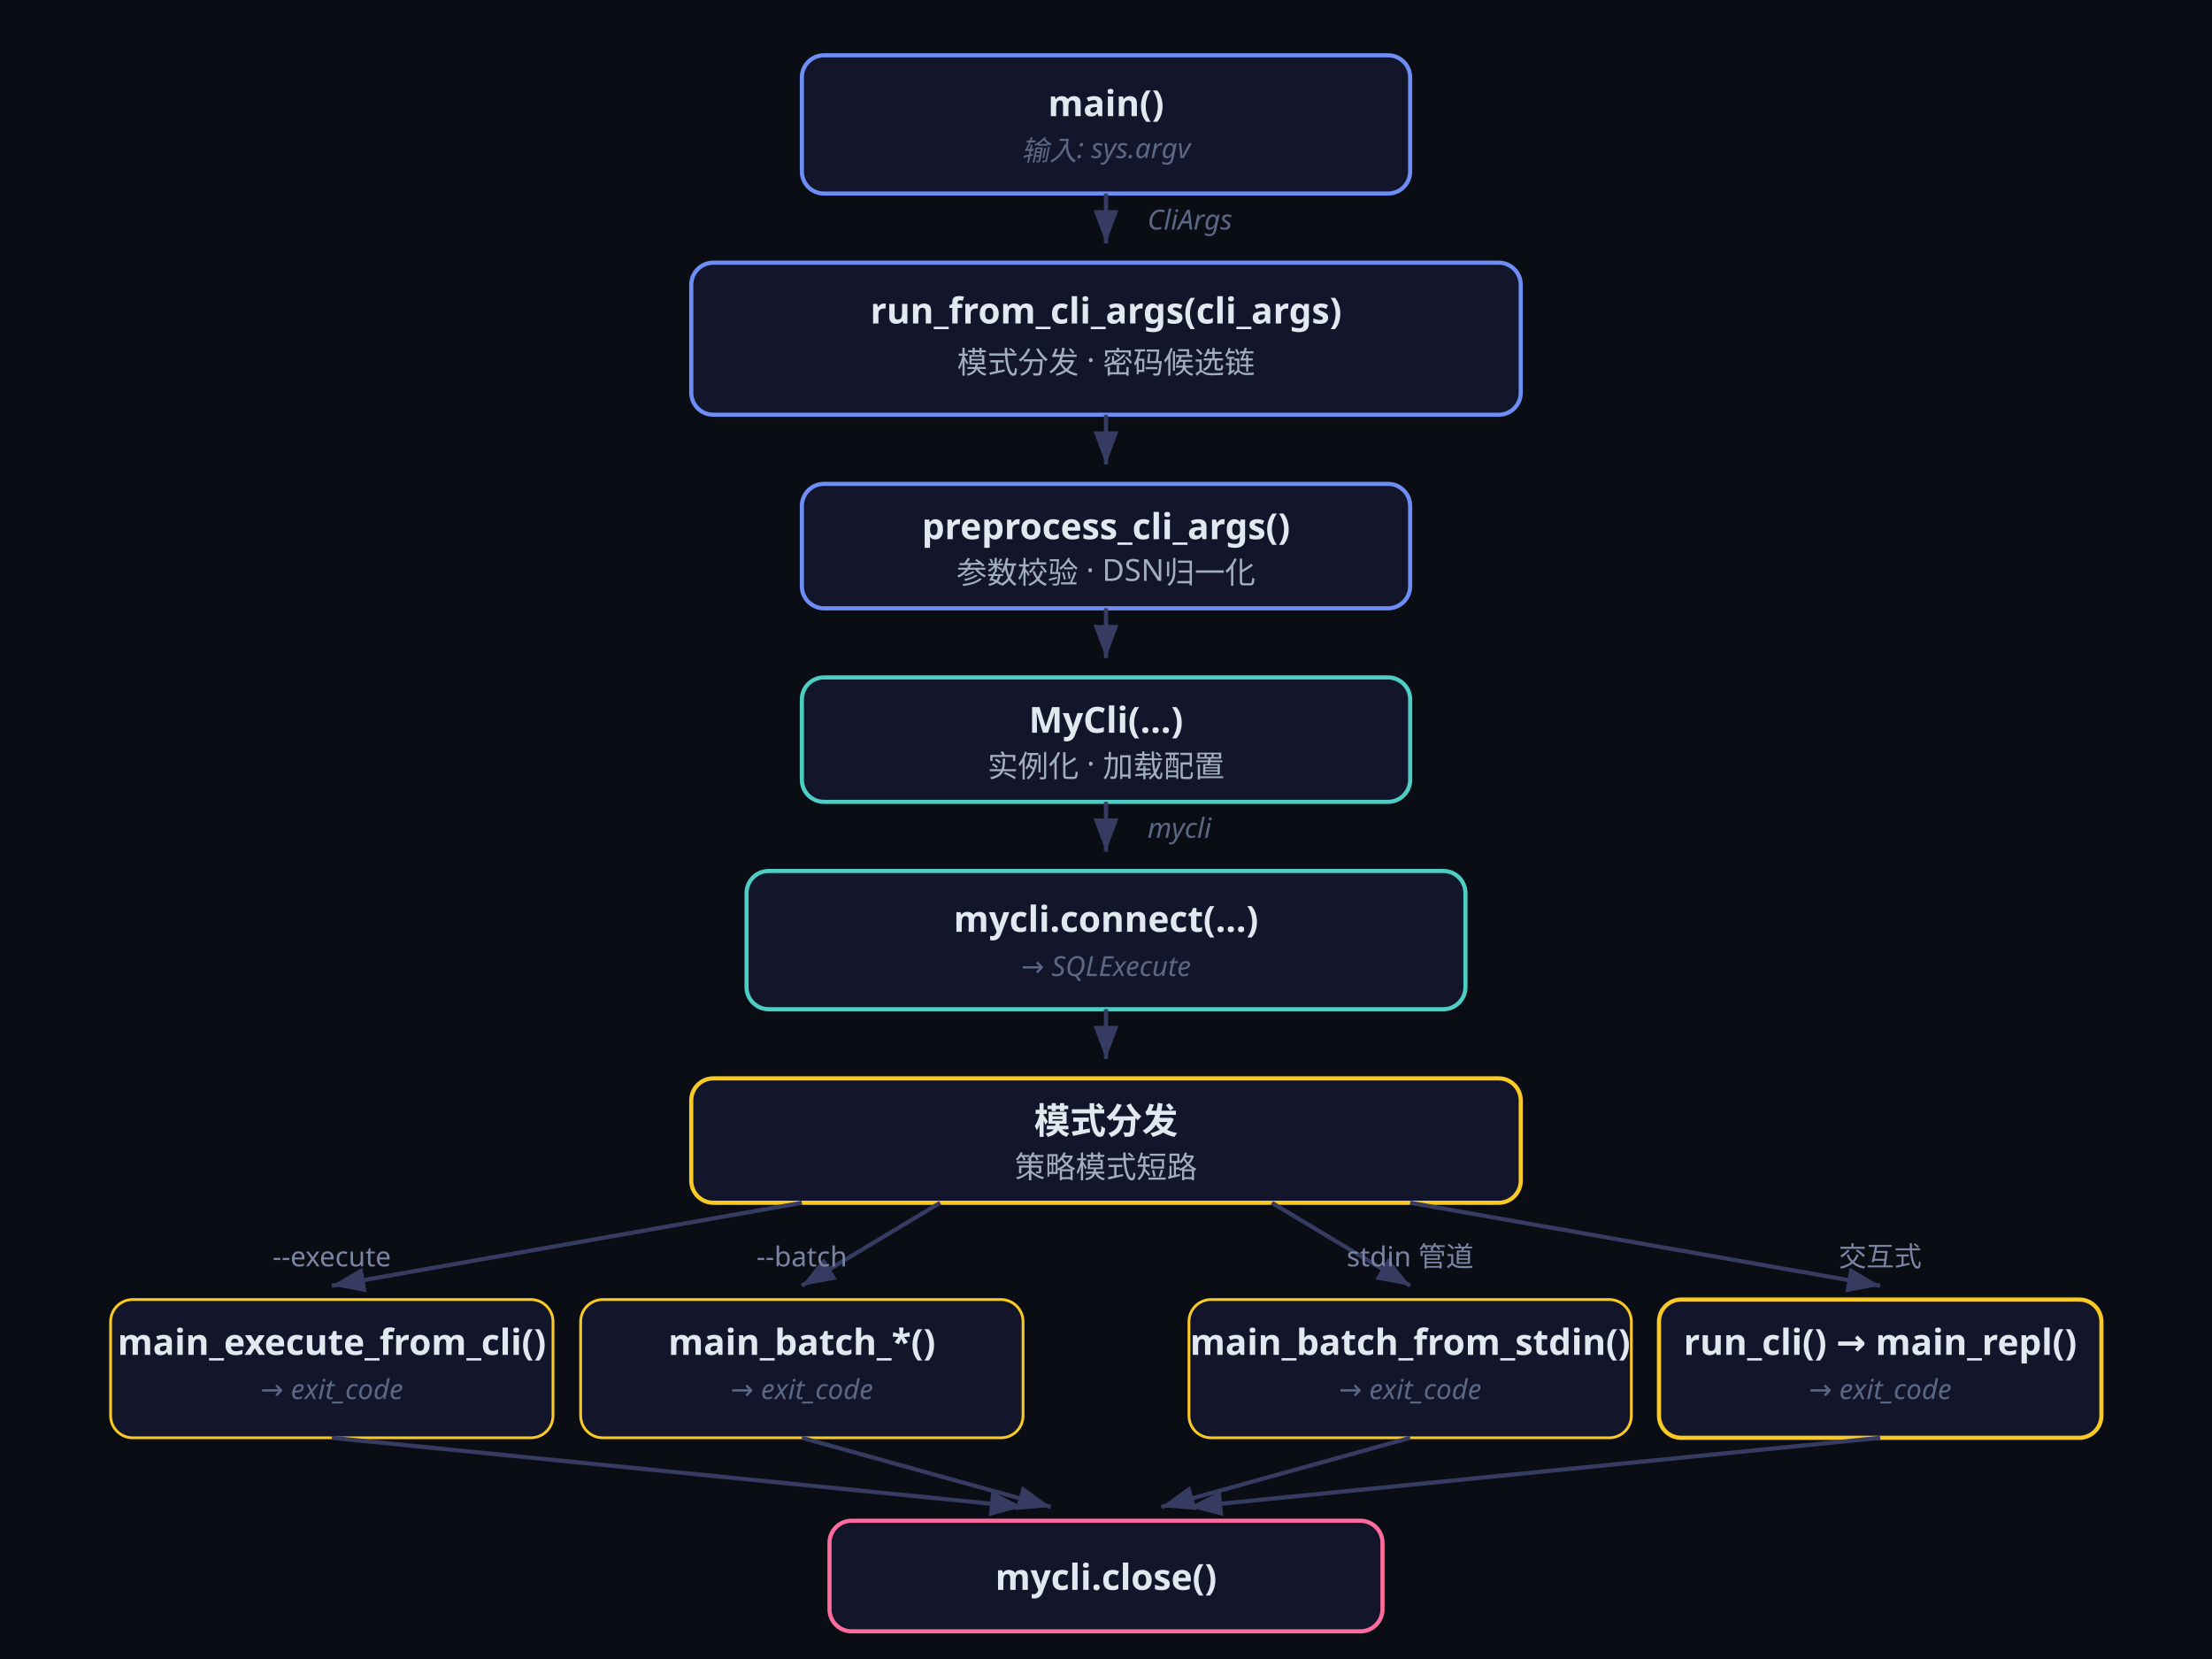
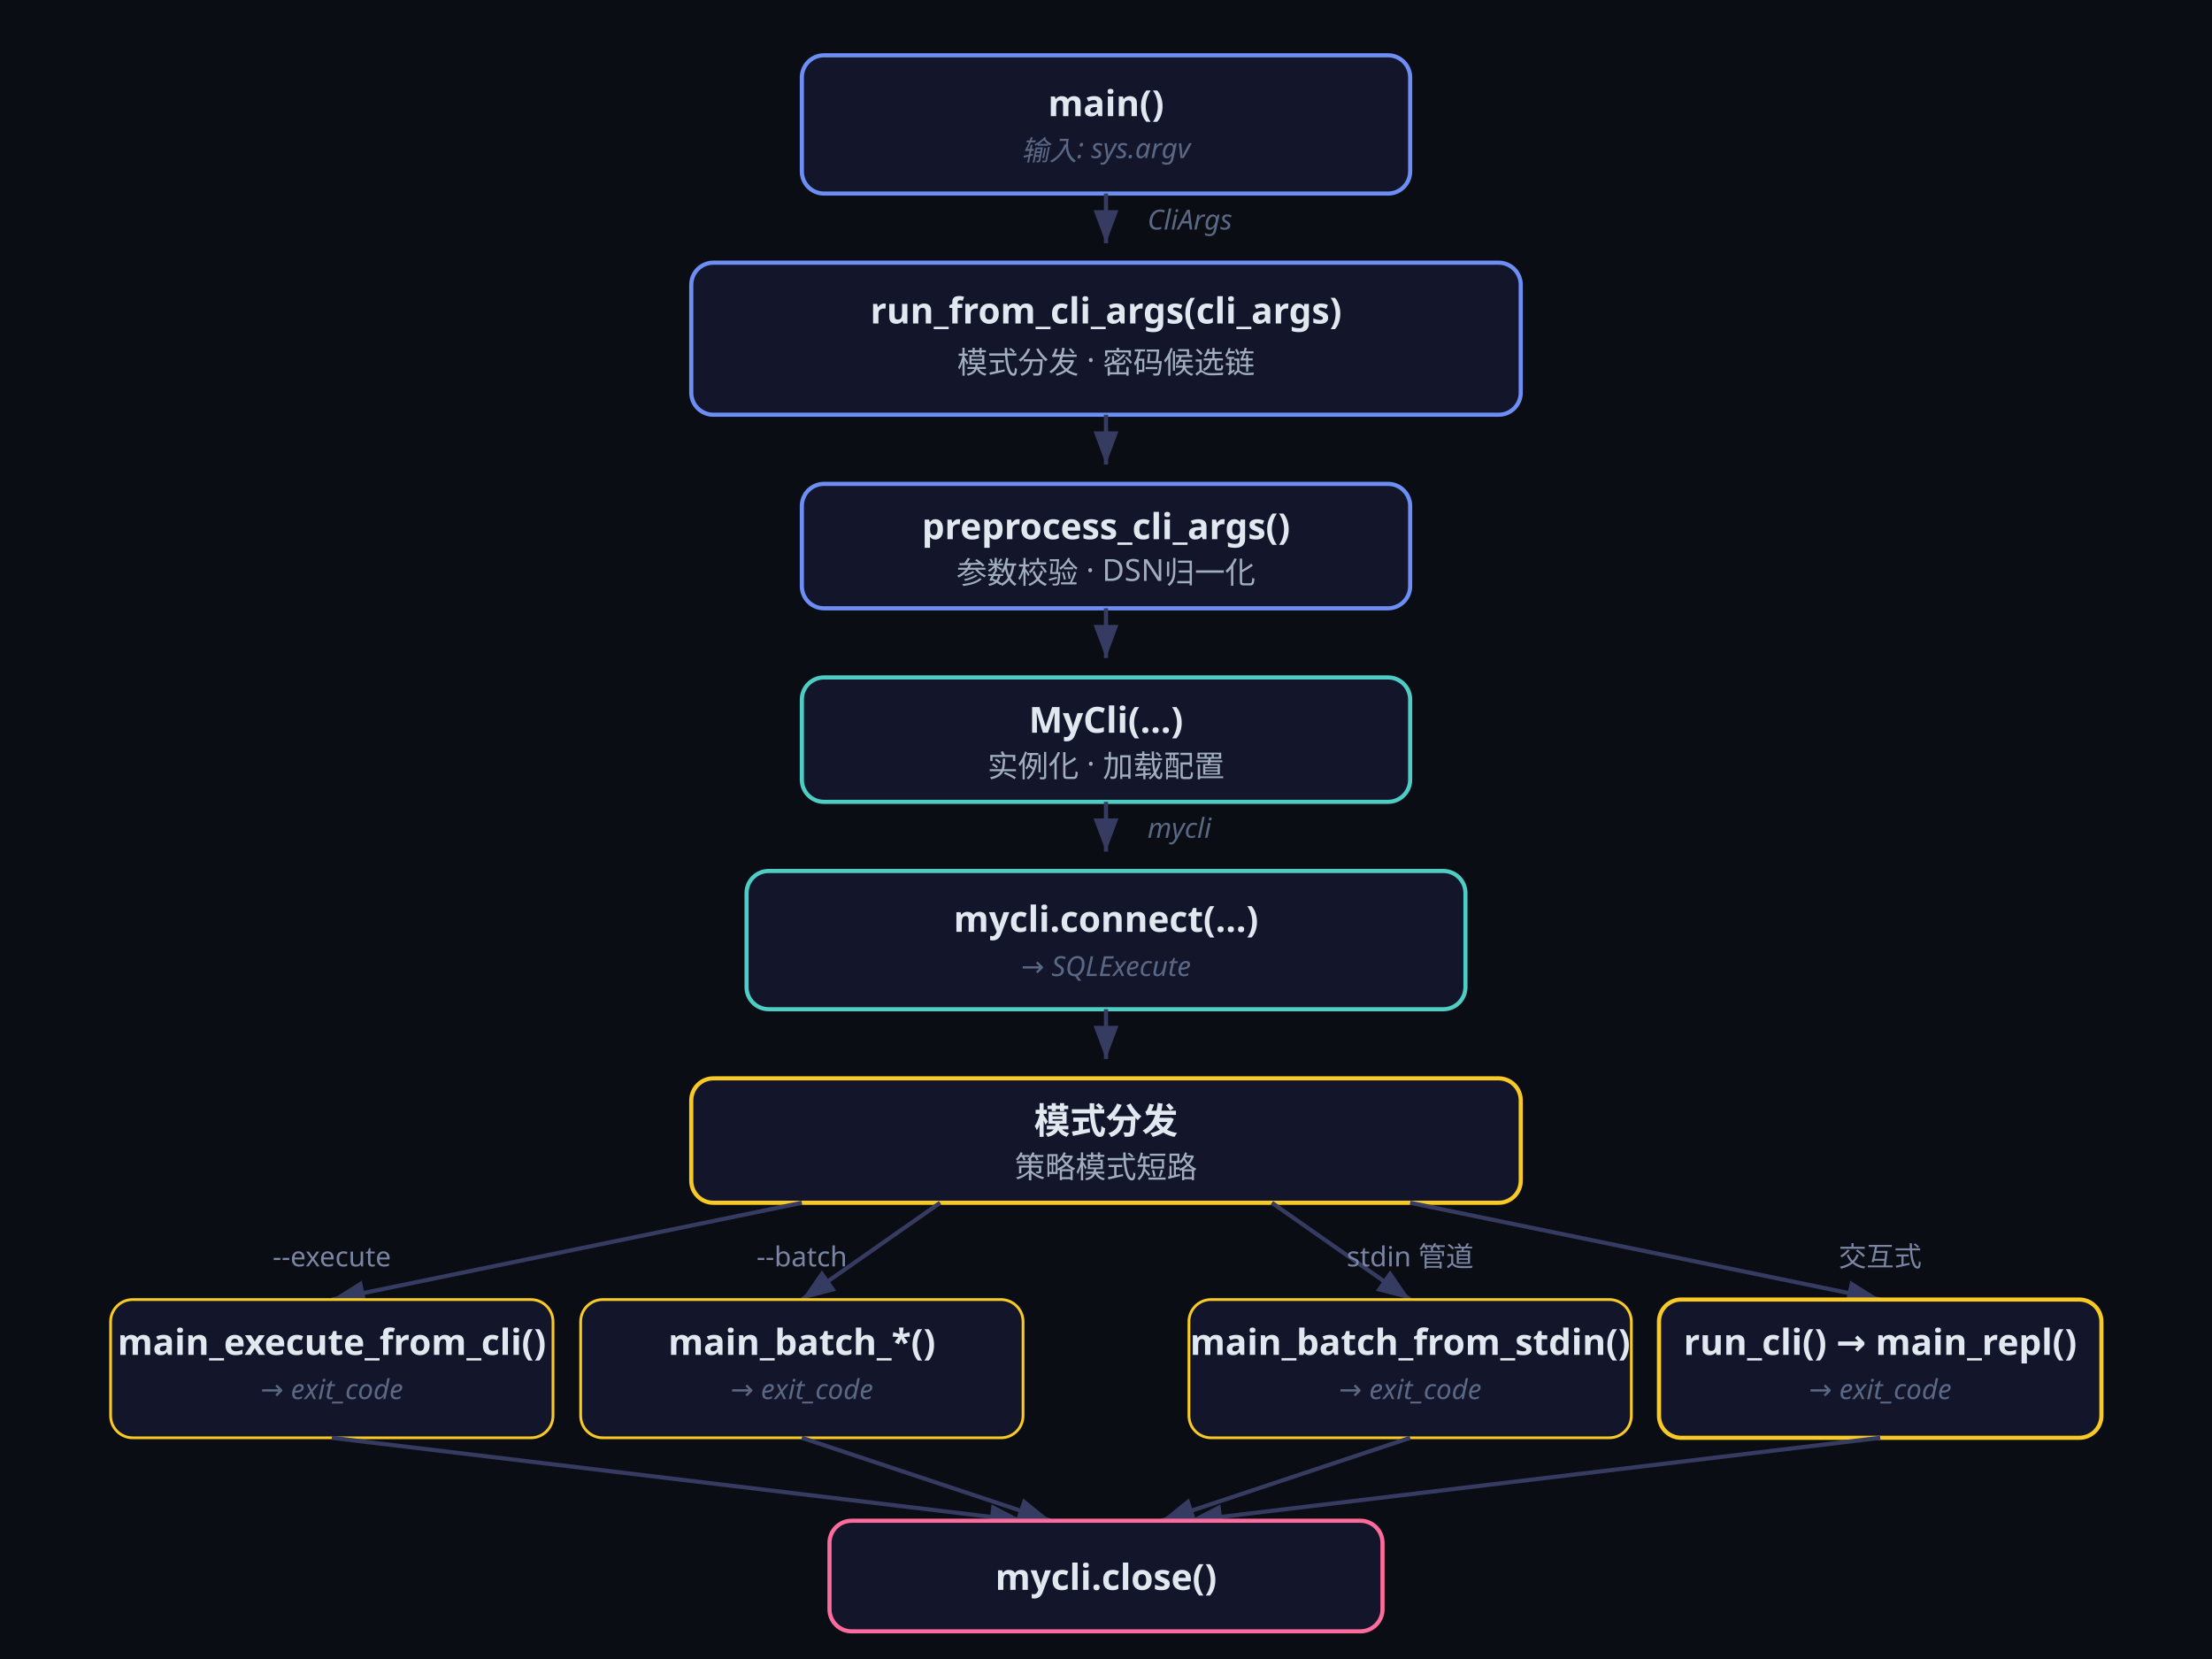
<svg xmlns="http://www.w3.org/2000/svg" width="800" height="600" viewBox="0 0 800 600">
  <rect width="800" height="600" fill="#0b0d14" />
  <style>
    .label { font-family: system-ui, sans-serif; font-size: 13px; font-weight: 600; fill: #e2e8f0; }
    .mod { font-family: system-ui, sans-serif; font-size: 11px; fill: #a0aec0; }
    .arrow { stroke: #363b62; stroke-width: 1.5; fill: none; }
    .branch { font-family: system-ui, sans-serif; font-size: 10px; fill: #7a85a3; }
    .dtype { font-family: system-ui, sans-serif; font-size: 10px; fill: #5a6885; font-style: italic; }
  </style>
  <rect x="290" y="20" width="220" height="50" rx="8" fill="#13162a" stroke="#6c8ef5" stroke-width="1.5" />
  <text x="400" y="42" text-anchor="middle" class="label" fill="#6c8ef5">main()</text>
  <text x="400" y="58" text-anchor="middle" class="dtype">输入: sys.argv</text>
  <path d="M 400 70 L 400 88" class="arrow" marker-end="url(#ah)" />
  <text x="415" y="83" class="dtype">CliArgs</text>
  <rect x="250" y="95" width="300" height="55" rx="8" fill="#13162a" stroke="#6c8ef5" stroke-width="1.5" />
  <text x="400" y="117" text-anchor="middle" class="label" fill="#6c8ef5">run_from_cli_args(cli_args)</text>
  <text x="400" y="135" text-anchor="middle" class="mod">模式分发 · 密码候选链</text>
  <path d="M 400 150 L 400 168" class="arrow" marker-end="url(#ah)" />
  <rect x="290" y="175" width="220" height="45" rx="8" fill="#13162a" stroke="#6c8ef5" stroke-width="1.5" />
  <text x="400" y="195" text-anchor="middle" class="label">preprocess_cli_args()</text>
  <text x="400" y="211" text-anchor="middle" class="mod">参数校验 · DSN归一化</text>
  <path d="M 400 220 L 400 238" class="arrow" marker-end="url(#ah)" />
  <rect x="290" y="245" width="220" height="45" rx="8" fill="#13162a" stroke="#4ecdc4" stroke-width="1.5" />
  <text x="400" y="265" text-anchor="middle" class="label" fill="#4ecdc4">MyCli(...)</text>
  <text x="400" y="281" text-anchor="middle" class="mod">实例化 · 加载配置</text>
  <path d="M 400 290 L 400 308" class="arrow" marker-end="url(#ah)" />
  <text x="415" y="303" class="dtype">mycli</text>
  <rect x="270" y="315" width="260" height="50" rx="8" fill="#13162a" stroke="#4ecdc4" stroke-width="1.5" />
  <text x="400" y="337" text-anchor="middle" class="label" fill="#4ecdc4">mycli.connect(...)</text>
  <text x="400" y="353" text-anchor="middle" class="dtype">→ SQLExecute</text>
  <path d="M 400 365 L 400 383" class="arrow" marker-end="url(#ah)" />
  <rect x="250" y="390" width="300" height="45" rx="8" fill="#13162a" stroke="#f9ca24" stroke-width="1.5" />
  <text x="400" y="410" text-anchor="middle" class="label" fill="#f9ca24">模式分发</text>
  <text x="400" y="426" text-anchor="middle" class="mod">策略模式短路</text>
-   <path d="M 290 435 L 120 465" class="arrow" marker-end="url(#ah)" />
-   <path d="M 340 435 L 290 465" class="arrow" marker-end="url(#ah)" />
-   <path d="M 460 435 L 510 465" class="arrow" marker-end="url(#ah)" />
-   <path d="M 510 435 L 680 465" class="arrow" marker-end="url(#ah)" />
+   <path d="M 290 435 L 120 470" class="arrow" marker-end="url(#ah)" />
+   <path d="M 340 435 L 290 470" class="arrow" marker-end="url(#ah)" />
+   <path d="M 460 435 L 510 470" class="arrow" marker-end="url(#ah)" />
+   <path d="M 510 435 L 680 470" class="arrow" marker-end="url(#ah)" />
  <text x="120" y="458" text-anchor="middle" class="branch">--execute</text>
  <text x="290" y="458" text-anchor="middle" class="branch">--batch</text>
  <text x="510" y="458" text-anchor="middle" class="branch">stdin 管道</text>
  <text x="680" y="458" text-anchor="middle" class="branch">交互式</text>
  <rect x="40" y="470" width="160" height="50" rx="8" fill="#13162a" stroke="#f9ca24" stroke-width="1" />
  <text x="120" y="490" text-anchor="middle" class="label" fill="#f9ca24">main_execute_from_cli()</text>
  <text x="120" y="506" text-anchor="middle" class="dtype">→ exit_code</text>
  <rect x="210" y="470" width="160" height="50" rx="8" fill="#13162a" stroke="#f9ca24" stroke-width="1" />
  <text x="290" y="490" text-anchor="middle" class="label" fill="#f9ca24">main_batch_*()</text>
  <text x="290" y="506" text-anchor="middle" class="dtype">→ exit_code</text>
  <rect x="430" y="470" width="160" height="50" rx="8" fill="#13162a" stroke="#f9ca24" stroke-width="1" />
  <text x="510" y="490" text-anchor="middle" class="label" fill="#f9ca24">main_batch_from_stdin()</text>
  <text x="510" y="506" text-anchor="middle" class="dtype">→ exit_code</text>
  <rect x="600" y="470" width="160" height="50" rx="8" fill="#13162a" stroke="#f9ca24" stroke-width="1.5" />
  <text x="680" y="490" text-anchor="middle" class="label" fill="#f9ca24">run_cli() → main_repl()</text>
  <text x="680" y="506" text-anchor="middle" class="dtype">→ exit_code</text>
-   <path d="M 120 520 L 370 545" class="arrow" marker-end="url(#ah)" />
-   <path d="M 290 520 L 380 545" class="arrow" marker-end="url(#ah)" />
-   <path d="M 510 520 L 420 545" class="arrow" marker-end="url(#ah)" />
-   <path d="M 680 520 L 430 545" class="arrow" marker-end="url(#ah)" />
+   <path d="M 120 520 L 370 550" class="arrow" marker-end="url(#ah)" />
+   <path d="M 290 520 L 380 550" class="arrow" marker-end="url(#ah)" />
+   <path d="M 510 520 L 420 550" class="arrow" marker-end="url(#ah)" />
+   <path d="M 680 520 L 430 550" class="arrow" marker-end="url(#ah)" />
  <rect x="300" y="550" width="200" height="40" rx="8" fill="#13162a" stroke="#ff6b9d" stroke-width="1.5" />
  <text x="400" y="575" text-anchor="middle" class="label" fill="#ff6b9d">mycli.close()</text>
  <defs>
    <marker id="ah" markerWidth="8" markerHeight="6" refX="8" refY="3" orient="auto">
      <polygon points="0 0, 8 3, 0 6" fill="#363b62" />
    </marker>
  </defs>
</svg>
